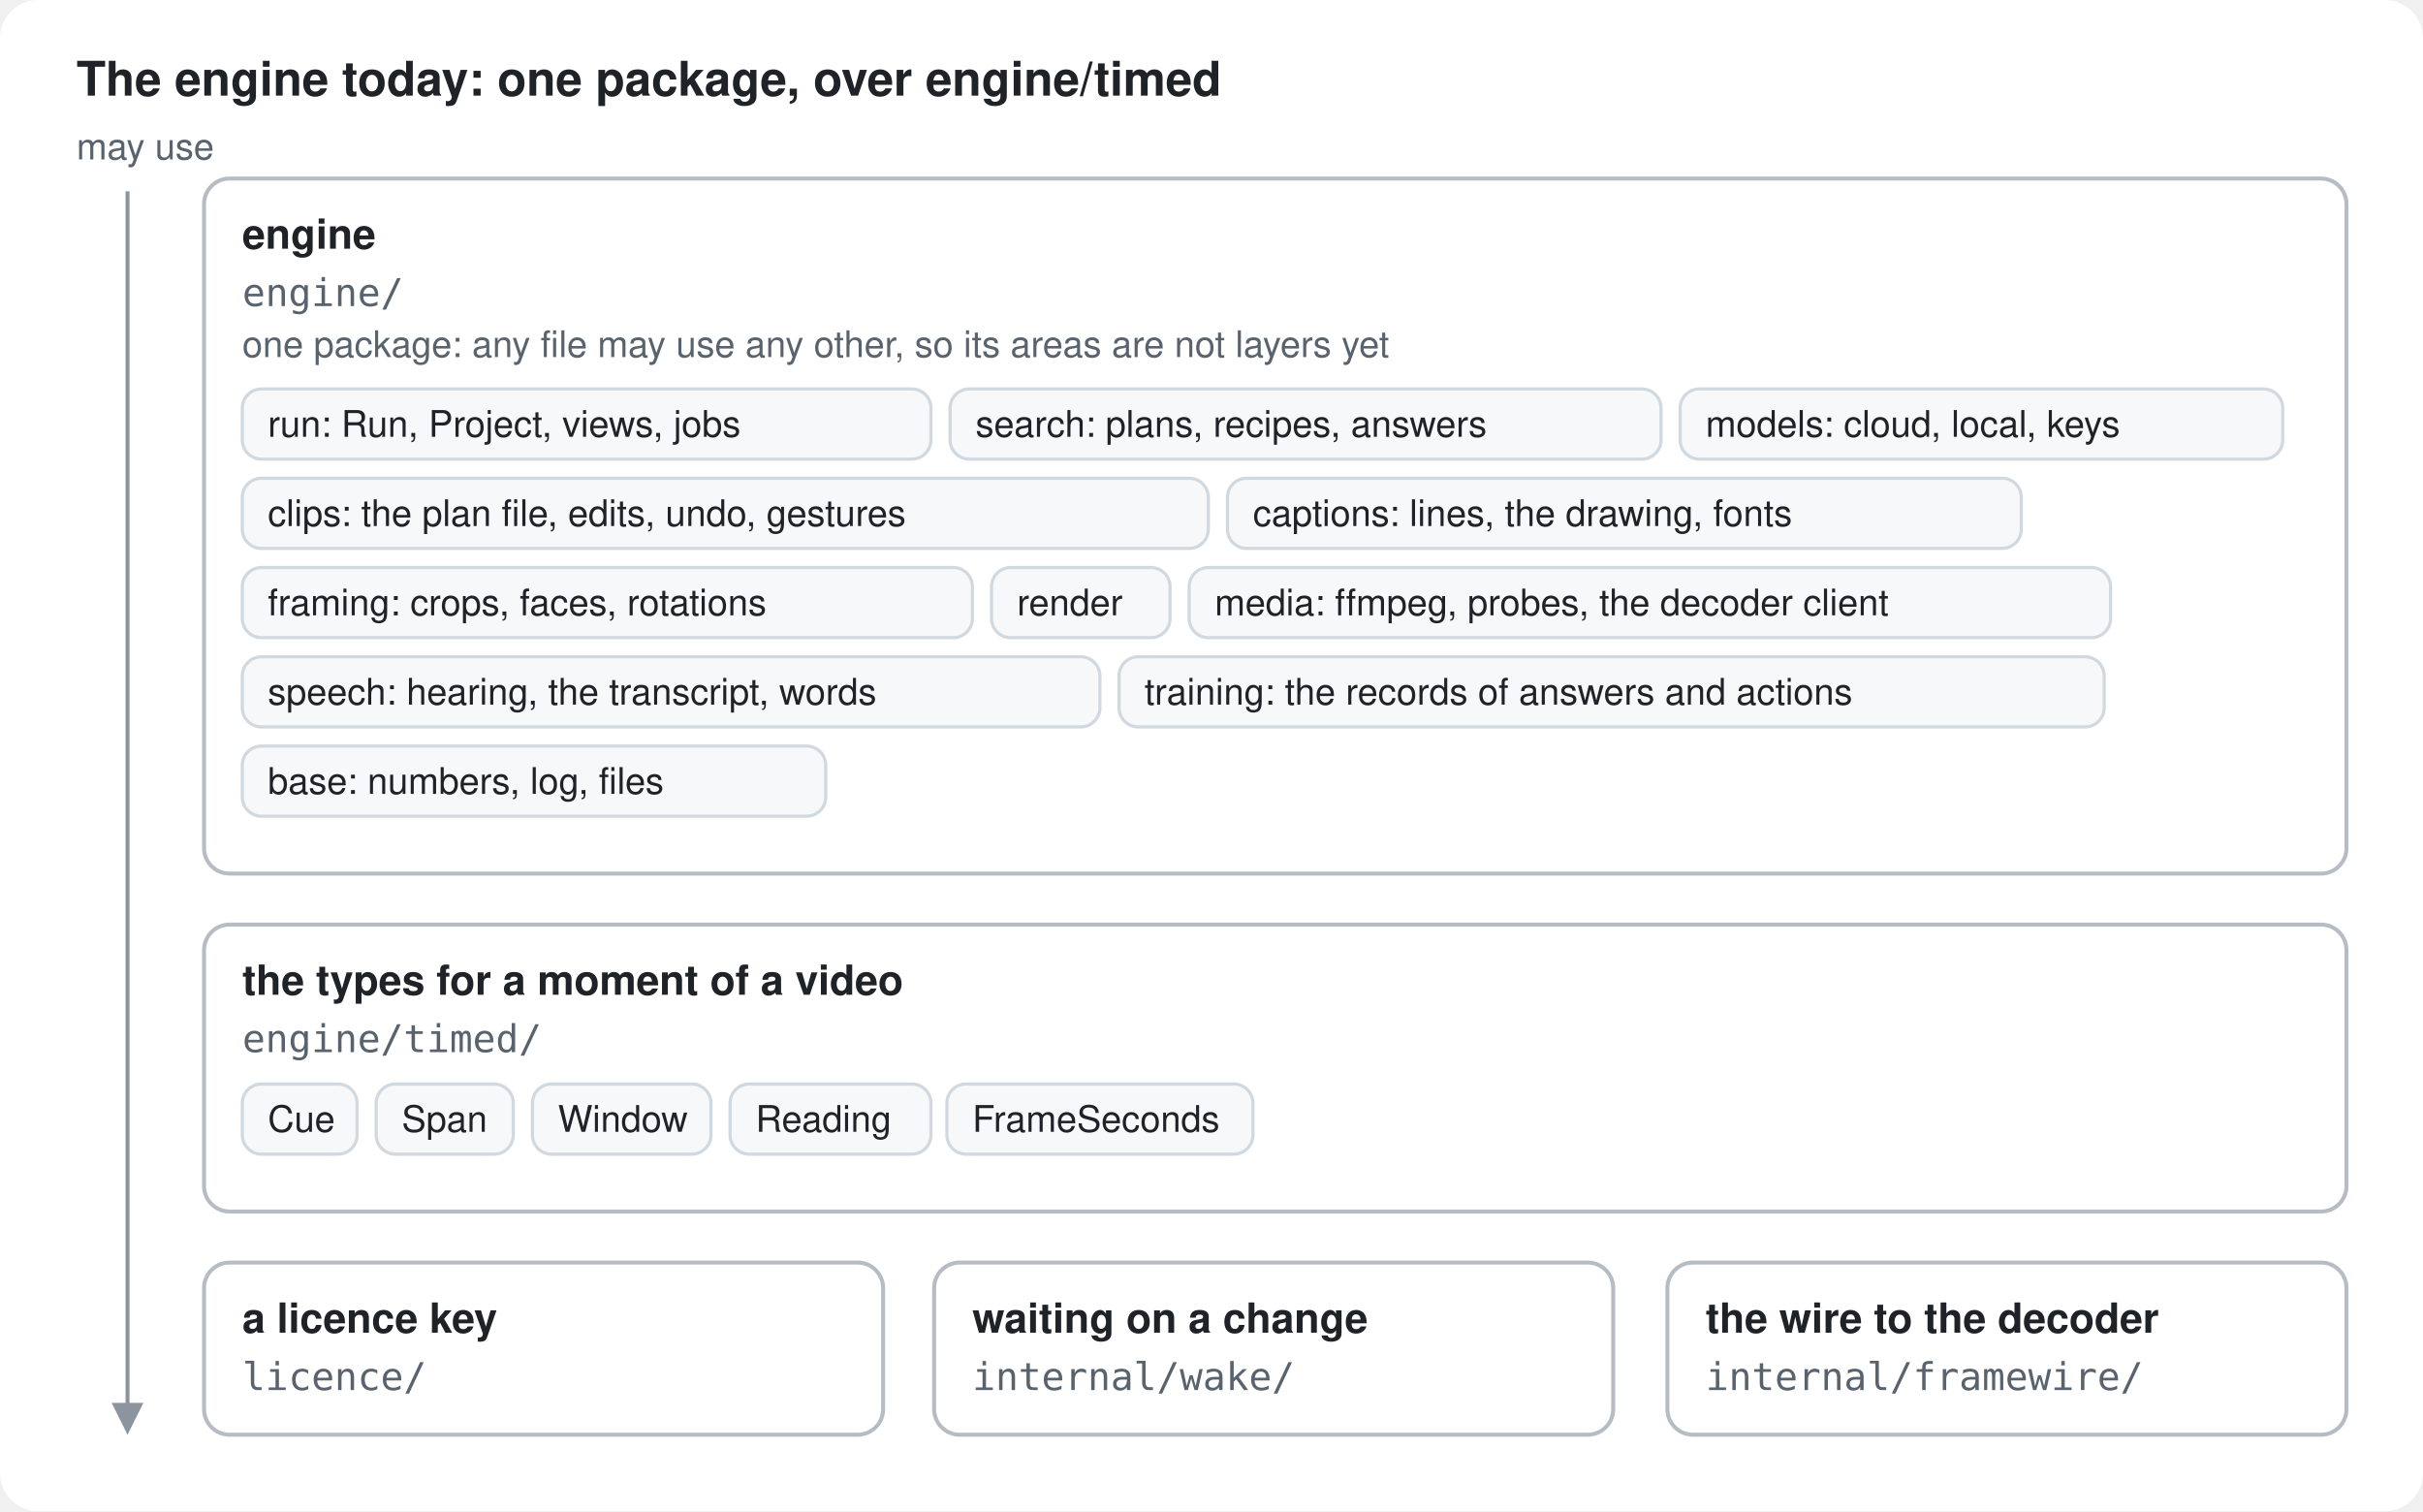
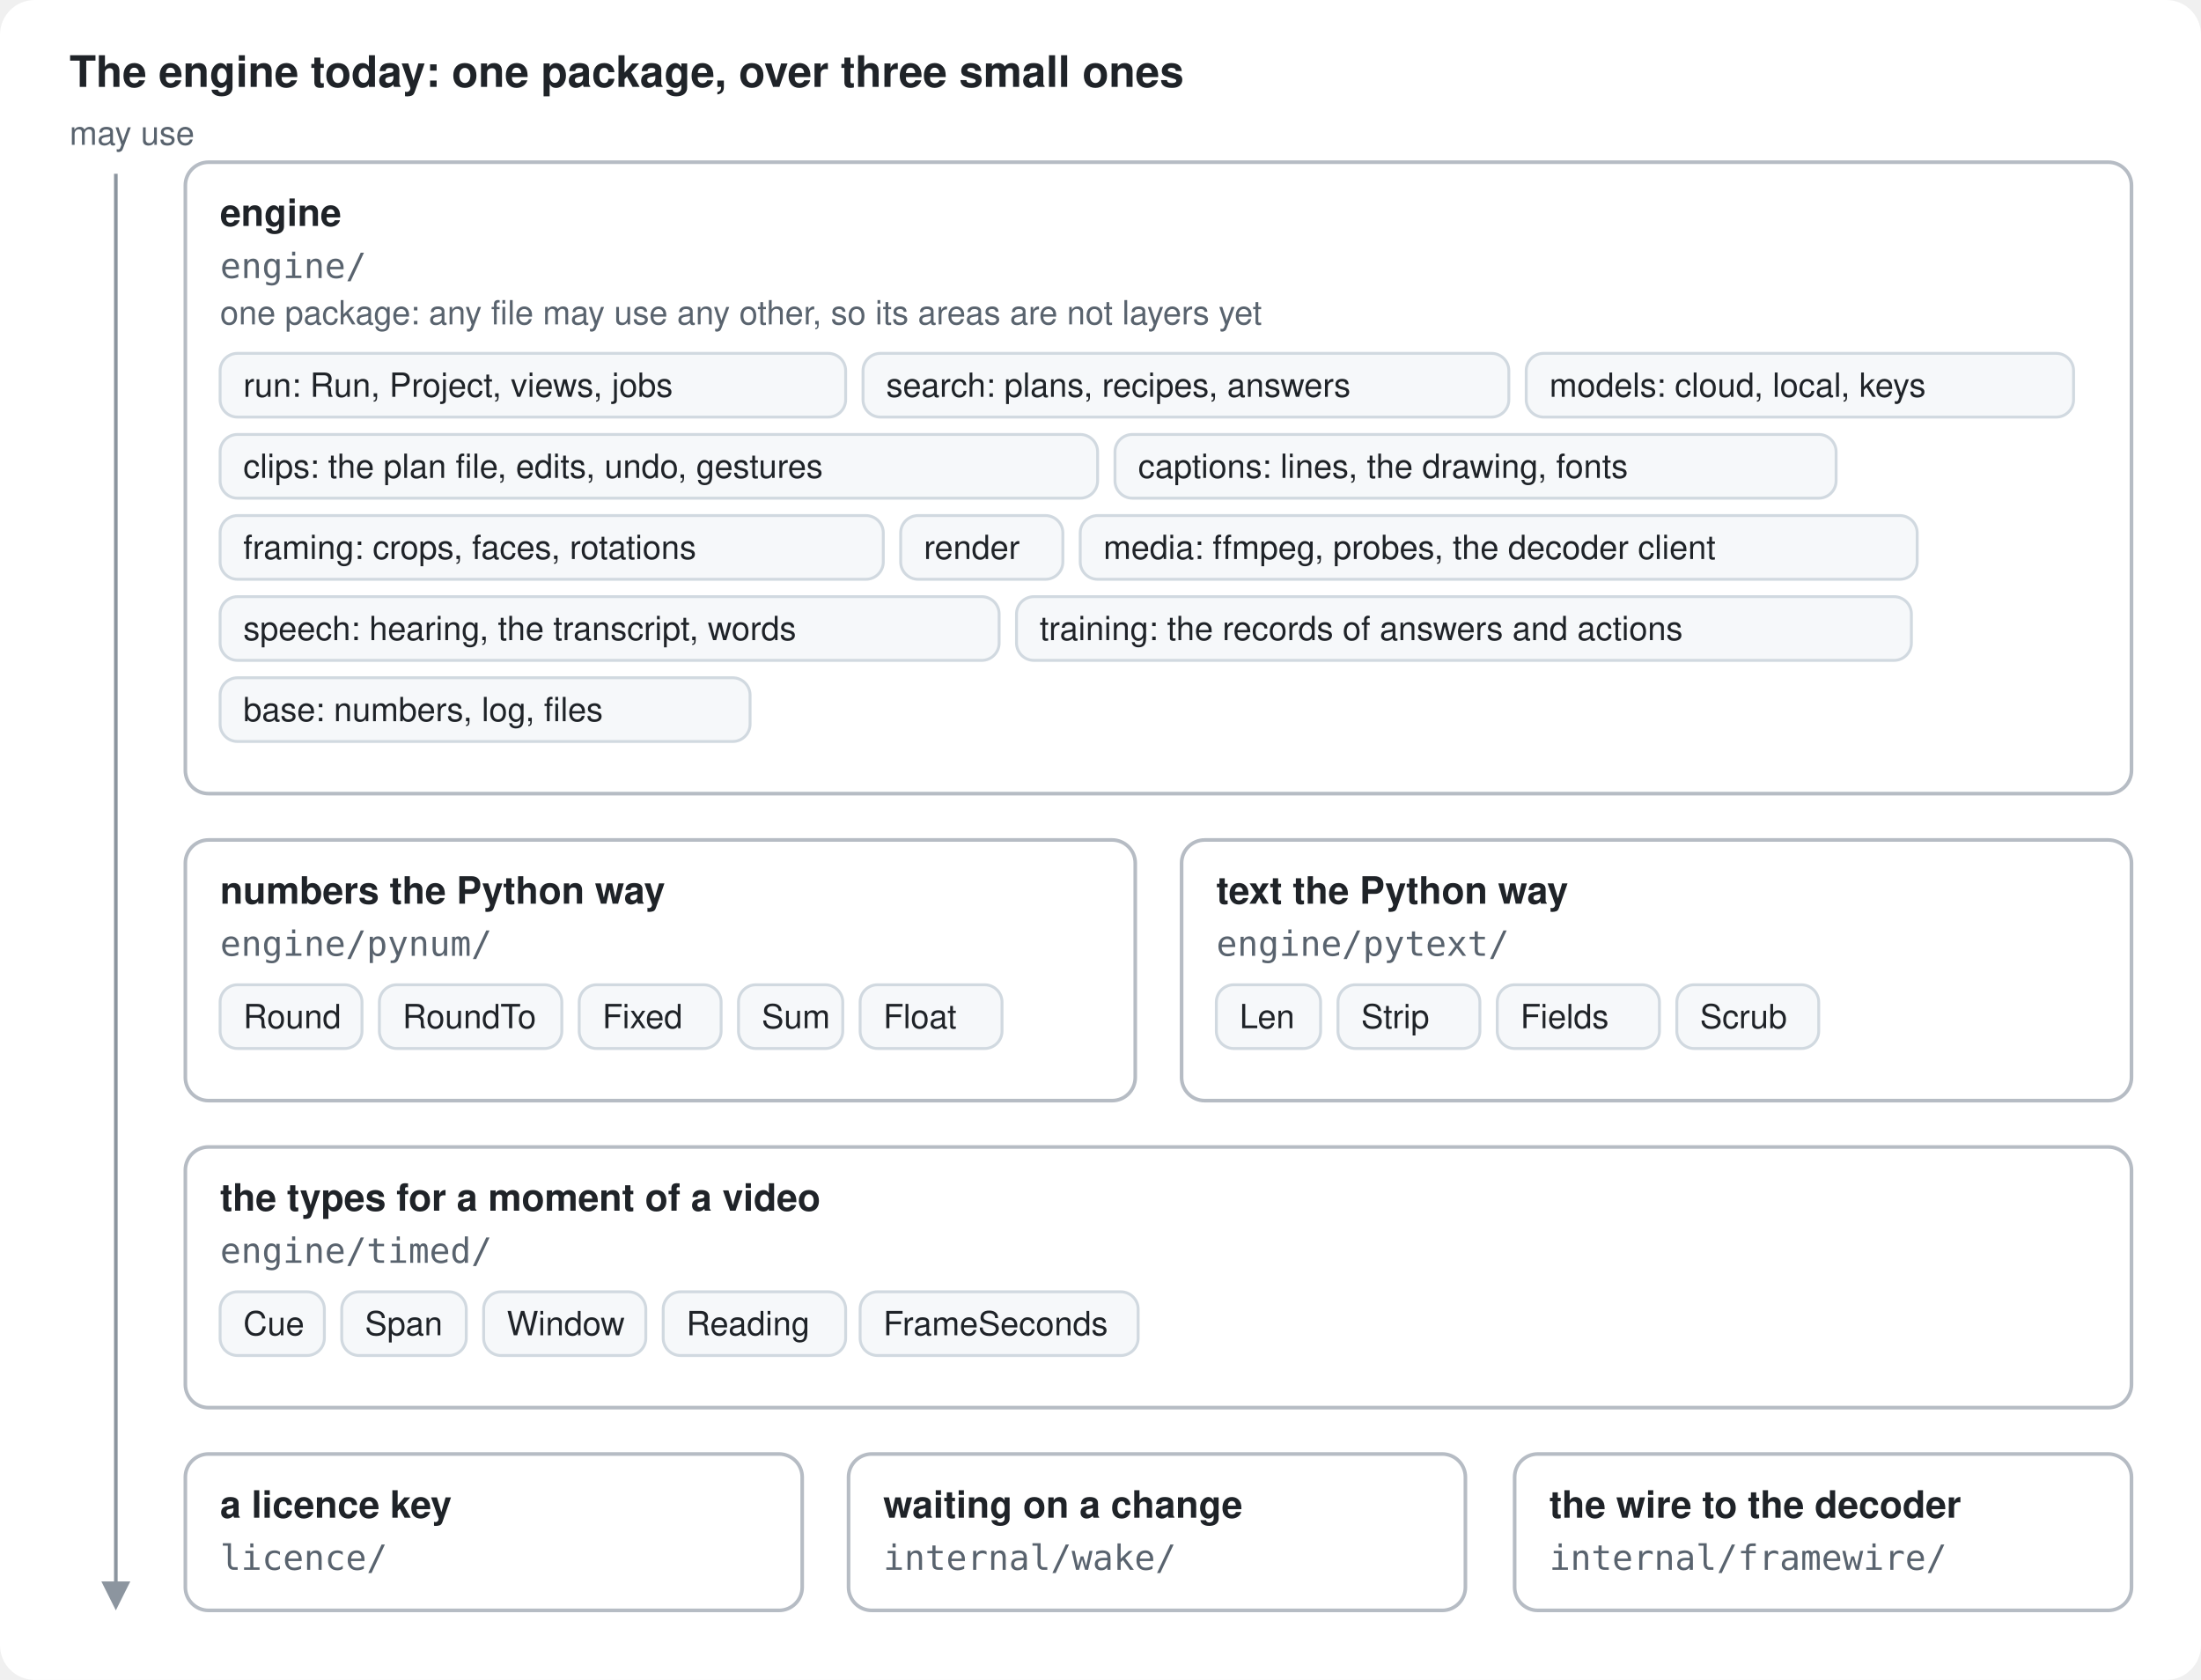
- <svg xmlns="http://www.w3.org/2000/svg" viewBox="0 0 760 474" width="760" height="474" role="img" aria-label="The engine today: one package, over engine/timed">
+ <svg xmlns="http://www.w3.org/2000/svg" viewBox="0 0 760 580" width="760" height="580" role="img" aria-label="The engine today: one package, over three small ones">
  <style>
.t{font:600 15px -apple-system,BlinkMacSystemFont,"Segoe UI",Helvetica,Arial,sans-serif;fill:#1f2328}
.n{font:600 13px -apple-system,BlinkMacSystemFont,"Segoe UI",Helvetica,Arial,sans-serif;fill:#1f2328}
.p{font:12px ui-monospace,SFMono-Regular,Menlo,Consolas,monospace;fill:#59636e}
.q{font:11.5px -apple-system,BlinkMacSystemFont,"Segoe UI",Helvetica,Arial,sans-serif;fill:#59636e}
.c{font:11.5px -apple-system,BlinkMacSystemFont,"Segoe UI",Helvetica,Arial,sans-serif;fill:#1f2328}
.bg{fill:#ffffff}
.box{fill:none;stroke:#b6bcc4;stroke-width:1.25}
.dash{fill:none;stroke:#b6bcc4;stroke-width:1.25;stroke-dasharray:4 4}
.tint{fill:#f1f3f5;stroke:#b6bcc4;stroke-width:1.25}
.chip{fill:#f6f8fa;stroke:#d1d9e0;stroke-width:1}
.ax{stroke:#8c959f;stroke-width:1.25;fill:none}
.ah{fill:#8c959f}
@media (prefers-color-scheme:dark){
.bg{fill:#0d1117}
.t,.n,.c{fill:#f0f6fc}.p,.q{fill:#9198a1}
.box,.dash{stroke:#5d6570}.tint{fill:#1c2128;stroke:#5d6570}
.chip{fill:#212830;stroke:#3d444d}.ax{stroke:#7d8590}.ah{fill:#7d8590}}
</style>
-   <rect class="bg" width="760" height="474" rx="12" />
-   <text class="t" x="24" y="30">The engine today: one package, over engine/timed</text>
+   <rect class="bg" width="760" height="580" rx="12" />
+   <text class="t" x="24" y="30">The engine today: one package, over three small ones</text>
  <text class="q" x="24" y="50">may use</text>
-   <path class="ax" d="M40 60V444" />
-   <path class="ah" d="M35 440L40 450L45 440z" />
+   <path class="ax" d="M40 60V550" />
+   <path class="ah" d="M35 546L40 556L45 546z" />
  <rect class="box" x="64" y="56" width="672" height="218" rx="8" />
  <text class="n" x="76" y="78">engine</text>
  <text class="p" x="76" y="96">engine/</text>
  <text class="q" x="76" y="112">one package: any file may use any other, so its areas are not layers yet</text>
  <rect class="chip" x="76" y="122" width="216" height="22" rx="6" />
  <text class="c" x="84" y="137">run: Run, Project, views, jobs</text>
  <rect class="chip" x="298" y="122" width="223" height="22" rx="6" />
  <text class="c" x="306" y="137">search: plans, recipes, answers</text>
  <rect class="chip" x="527" y="122" width="189" height="22" rx="6" />
  <text class="c" x="535" y="137">models: cloud, local, keys</text>
  <rect class="chip" x="76" y="150" width="303" height="22" rx="6" />
  <text class="c" x="84" y="165">clips: the plan file, edits, undo, gestures</text>
  <rect class="chip" x="385" y="150" width="249" height="22" rx="6" />
  <text class="c" x="393" y="165">captions: lines, the drawing, fonts</text>
  <rect class="chip" x="76" y="178" width="229" height="22" rx="6" />
  <text class="c" x="84" y="193">framing: crops, faces, rotations</text>
  <rect class="chip" x="311" y="178" width="56" height="22" rx="6" />
  <text class="c" x="319" y="193">render</text>
  <rect class="chip" x="373" y="178" width="289" height="22" rx="6" />
  <text class="c" x="381" y="193">media: ffmpeg, probes, the decoder client</text>
  <rect class="chip" x="76" y="206" width="269" height="22" rx="6" />
  <text class="c" x="84" y="221">speech: hearing, the transcript, words</text>
  <rect class="chip" x="351" y="206" width="309" height="22" rx="6" />
  <text class="c" x="359" y="221">training: the records of answers and actions</text>
  <rect class="chip" x="76" y="234" width="183" height="22" rx="6" />
  <text class="c" x="84" y="249">base: numbers, log, files</text>
-   <rect class="box" x="64" y="290" width="672" height="90" rx="8" />
-   <text class="n" x="76" y="312">the types for a moment of a video</text>
-   <text class="p" x="76" y="330">engine/timed/</text>
-   <rect class="chip" x="76" y="340" width="36" height="22" rx="6" />
-   <text class="c" x="84" y="355">Cue</text>
-   <rect class="chip" x="118" y="340" width="43" height="22" rx="6" />
-   <text class="c" x="126" y="355">Span</text>
-   <rect class="chip" x="167" y="340" width="56" height="22" rx="6" />
-   <text class="c" x="175" y="355">Window</text>
-   <rect class="chip" x="229" y="340" width="63" height="22" rx="6" />
-   <text class="c" x="237" y="355">Reading</text>
-   <rect class="chip" x="297" y="340" width="96" height="22" rx="6" />
-   <text class="c" x="305" y="355">FrameSeconds</text>
-   <rect class="box" x="64" y="396" width="213" height="54" rx="8" />
-   <text class="n" x="76" y="418">a licence key</text>
-   <text class="p" x="76" y="436">licence/</text>
-   <rect class="box" x="293" y="396" width="213" height="54" rx="8" />
-   <text class="n" x="305" y="418">waiting on a change</text>
-   <text class="p" x="305" y="436">internal/wake/</text>
-   <rect class="box" x="523" y="396" width="213" height="54" rx="8" />
-   <text class="n" x="535" y="418">the wire to the decoder</text>
-   <text class="p" x="535" y="436">internal/framewire/</text>
+   <rect class="box" x="64" y="290" width="328" height="90" rx="8" />
+   <text class="n" x="76" y="312">numbers the Python way</text>
+   <text class="p" x="76" y="330">engine/pynum/</text>
+   <rect class="chip" x="76" y="340" width="49" height="22" rx="6" />
+   <text class="c" x="84" y="355">Round</text>
+   <rect class="chip" x="131" y="340" width="63" height="22" rx="6" />
+   <text class="c" x="139" y="355">RoundTo</text>
+   <rect class="chip" x="200" y="340" width="49" height="22" rx="6" />
+   <text class="c" x="208" y="355">Fixed</text>
+   <rect class="chip" x="255" y="340" width="36" height="22" rx="6" />
+   <text class="c" x="263" y="355">Sum</text>
+   <rect class="chip" x="297" y="340" width="49" height="22" rx="6" />
+   <text class="c" x="305" y="355">Float</text>
+   <rect class="box" x="408" y="290" width="328" height="90" rx="8" />
+   <text class="n" x="420" y="312">text the Python way</text>
+   <text class="p" x="420" y="330">engine/pytext/</text>
+   <rect class="chip" x="420" y="340" width="36" height="22" rx="6" />
+   <text class="c" x="428" y="355">Len</text>
+   <rect class="chip" x="462" y="340" width="49" height="22" rx="6" />
+   <text class="c" x="470" y="355">Strip</text>
+   <rect class="chip" x="517" y="340" width="56" height="22" rx="6" />
+   <text class="c" x="525" y="355">Fields</text>
+   <rect class="chip" x="579" y="340" width="49" height="22" rx="6" />
+   <text class="c" x="587" y="355">Scrub</text>
+   <rect class="box" x="64" y="396" width="672" height="90" rx="8" />
+   <text class="n" x="76" y="418">the types for a moment of a video</text>
+   <text class="p" x="76" y="436">engine/timed/</text>
+   <rect class="chip" x="76" y="446" width="36" height="22" rx="6" />
+   <text class="c" x="84" y="461">Cue</text>
+   <rect class="chip" x="118" y="446" width="43" height="22" rx="6" />
+   <text class="c" x="126" y="461">Span</text>
+   <rect class="chip" x="167" y="446" width="56" height="22" rx="6" />
+   <text class="c" x="175" y="461">Window</text>
+   <rect class="chip" x="229" y="446" width="63" height="22" rx="6" />
+   <text class="c" x="237" y="461">Reading</text>
+   <rect class="chip" x="297" y="446" width="96" height="22" rx="6" />
+   <text class="c" x="305" y="461">FrameSeconds</text>
+   <rect class="box" x="64" y="502" width="213" height="54" rx="8" />
+   <text class="n" x="76" y="524">a licence key</text>
+   <text class="p" x="76" y="542">licence/</text>
+   <rect class="box" x="293" y="502" width="213" height="54" rx="8" />
+   <text class="n" x="305" y="524">waiting on a change</text>
+   <text class="p" x="305" y="542">internal/wake/</text>
+   <rect class="box" x="523" y="502" width="213" height="54" rx="8" />
+   <text class="n" x="535" y="524">the wire to the decoder</text>
+   <text class="p" x="535" y="542">internal/framewire/</text>
</svg>
